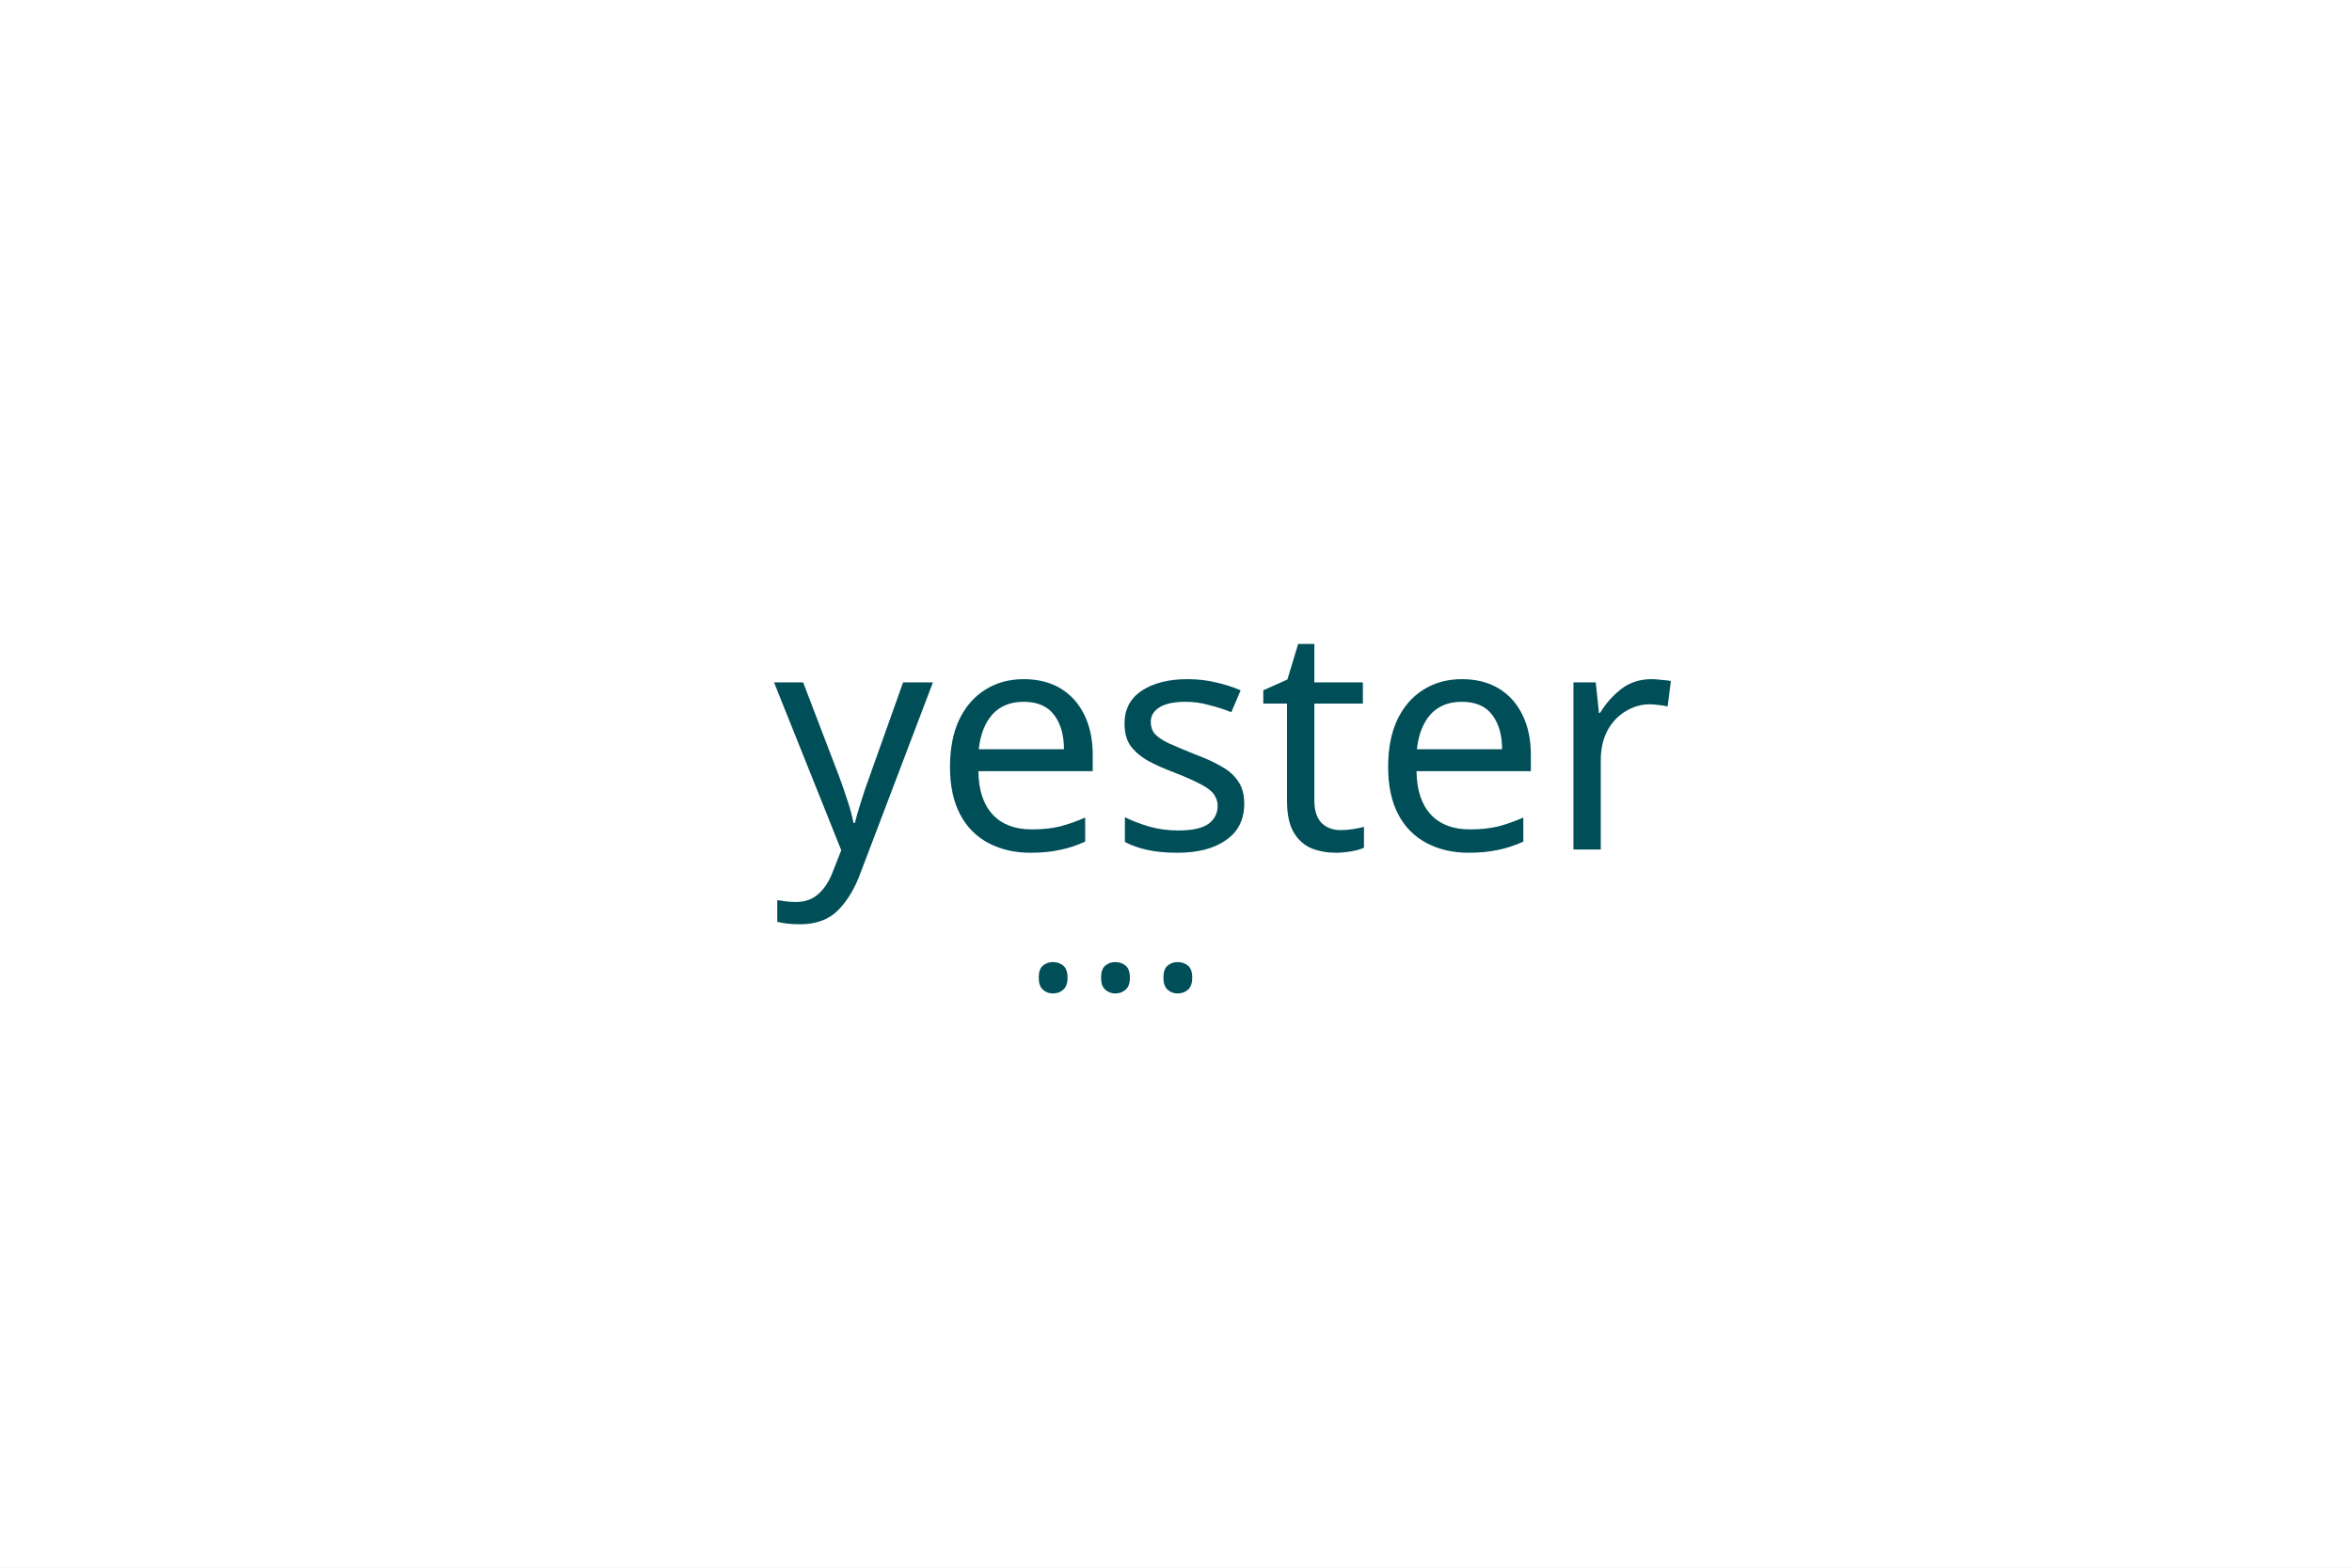
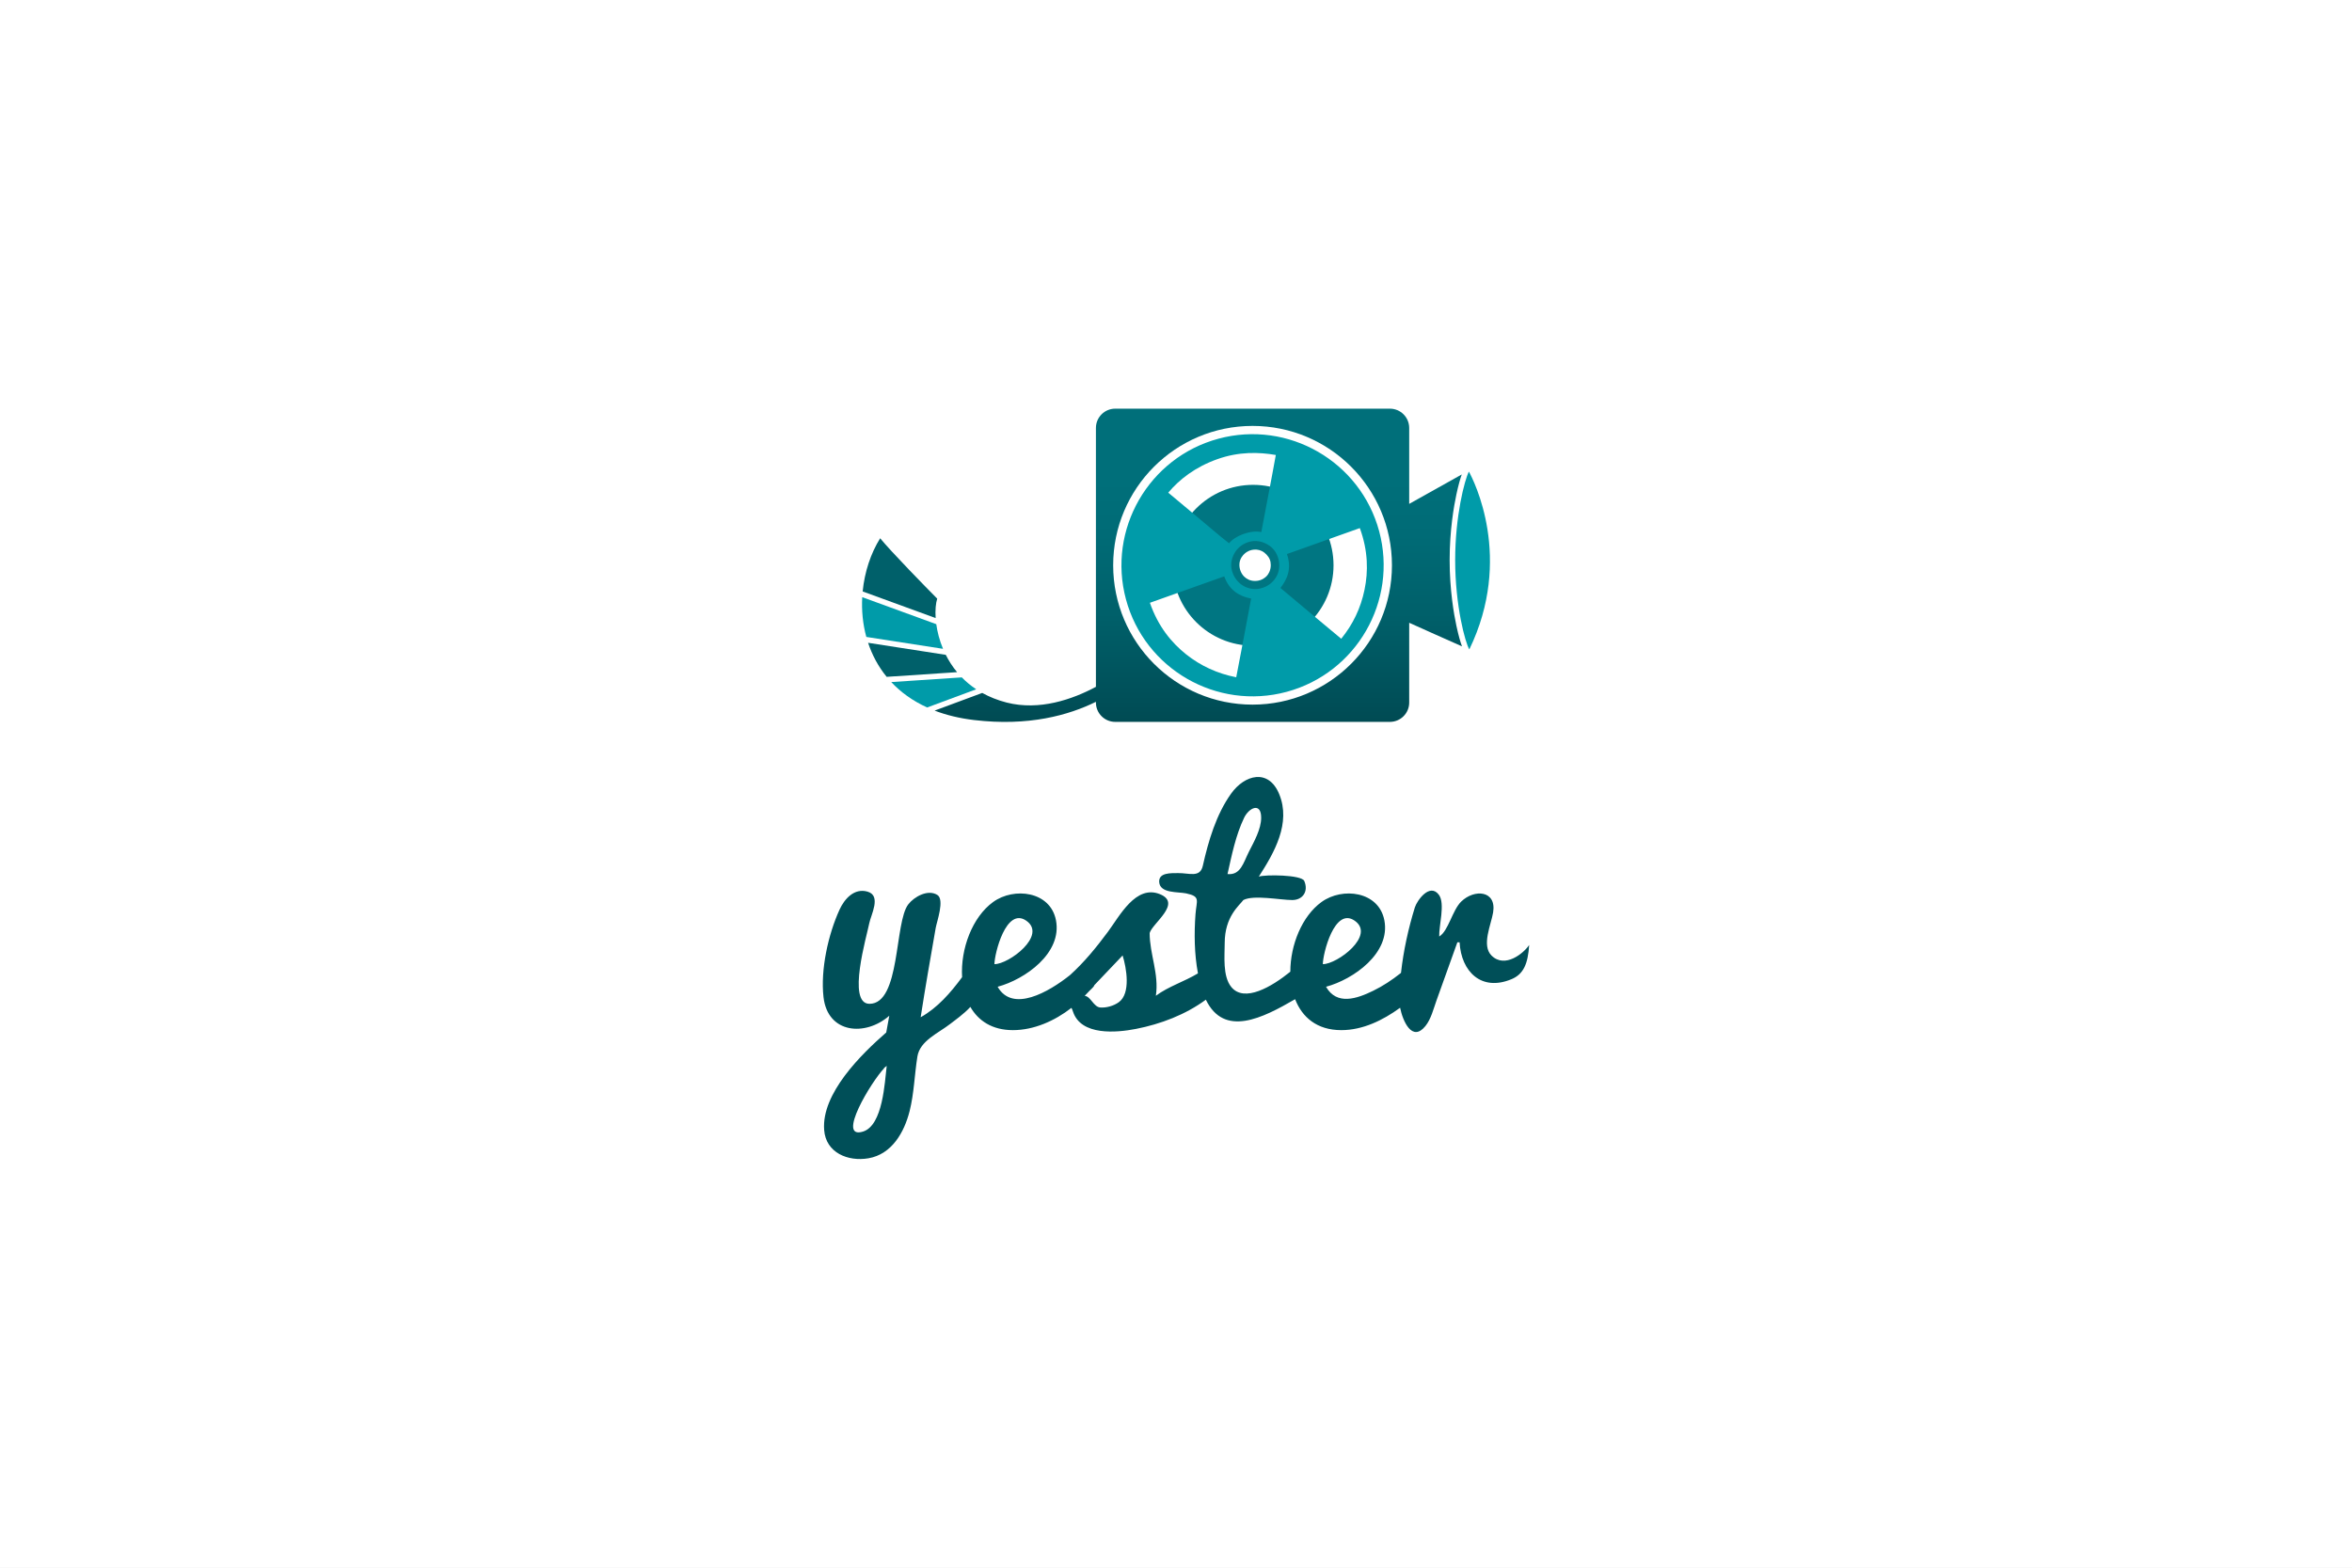
<svg xmlns="http://www.w3.org/2000/svg" xmlns:xlink="http://www.w3.org/1999/xlink" width="960" height="640" id="svg2" version="1.1">
  <defs id="defs4">
    <linearGradient id="linearGradient3006">
      <stop style="stop-color:#999999;stop-opacity:1;" offset="0" id="stop3008" />
      <stop style="stop-color:#ffffff;stop-opacity:1" offset="1" id="stop3010" />
    </linearGradient>
    <linearGradient xlink:href="#linearGradient3006" id="linearGradient3012" x1="-3.143" y1="-5.179" x2="-4.165" y2="-5.344" gradientUnits="userSpaceOnUse" />
    <linearGradient gradientTransform="matrix(0.9204577,0,0,0.7923052,-0.3082857,-1.079246)" xlink:href="#linearGradient3006-7" id="linearGradient3012-1" x1="-3.115" y1="-5.011" x2="-3.75" y2="-5.423" gradientUnits="userSpaceOnUse" />
    <linearGradient id="linearGradient3006-7">
      <stop style="stop-color:#d1dce2;stop-opacity:1" offset="0" id="stop3008-4" />
      <stop style="stop-color:#ffffff;stop-opacity:1" offset="1" id="stop3010-0" />
    </linearGradient>
    <linearGradient xlink:href="#linearGradient3180" id="linearGradient3066" gradientUnits="userSpaceOnUse" x1="107.076" y1="918.77" x2="22.476" y2="1086.455" />
    <linearGradient id="linearGradient3180">
      <stop style="stop-color:#d1dce2;stop-opacity:1" offset="0" id="stop3182" />
      <stop style="stop-color:#ffffff;stop-opacity:1" offset="1" id="stop3184" />
    </linearGradient>
    <linearGradient id="SVGID_1_" gradientUnits="userSpaceOnUse" x1="521.499" y1="442.962" x2="521.499" y2="207.45">
      <stop offset="0" style="stop-color:#004A52" id="stop14" />
      <stop offset="0.08" style="stop-color:#004E57" id="stop16" />
      <stop offset="0.456" style="stop-color:#00606A" id="stop18" />
      <stop offset="0.776" style="stop-color:#006B76" id="stop20" />
      <stop offset="1" style="stop-color:#006F7A" id="stop22" />
    </linearGradient>
    <linearGradient xlink:href="#linearGradient3180" id="linearGradient3062" gradientUnits="userSpaceOnUse" x1="107.076" y1="918.77" x2="22.476" y2="1086.455" />
    <linearGradient y2="1086.455" x2="22.476" y1="918.77" x1="107.076" gradientUnits="userSpaceOnUse" id="linearGradient3072" xlink:href="#linearGradient3180" />
    <linearGradient y2="1086.455" x2="22.476" y1="918.77" x1="107.076" gradientUnits="userSpaceOnUse" id="linearGradient3128" xlink:href="#linearGradient3180" />
+     <linearGradient id="SVGID_1_-1" gradientUnits="userSpaceOnUse" x1="521.499" y1="442.962" x2="521.499" y2="207.45">
+       <stop offset="0" style="stop-color:#004A52" id="stop14-7" />
+       <stop offset="0.08" style="stop-color:#004E57" id="stop16-4" />
+       <stop offset="0.456" style="stop-color:#00606A" id="stop18-0" />
+       <stop offset="0.776" style="stop-color:#006B76" id="stop20-9" />
+       <stop offset="1" style="stop-color:#006F7A" id="stop22-4" />
+     </linearGradient>
+     <linearGradient xlink:href="#SVGID_1_-1" id="linearGradient3086" gradientUnits="userSpaceOnUse" x1="521.499" y1="442.962" x2="521.499" y2="207.45" />
  </defs>
  <g id="layer1" transform="translate(0,-412.3622)">
    <g transform="matrix(1.25,0,0,-1.25,335,572.3622)" id="g2993">
      <g id="g3301" transform="translate(-1378.989,421.9899)">
        <rect style="fill:#ffffff;fill-opacity:1;stroke:none" id="rect3215" width="512" height="768" x="-805.99" y="1110.989" transform="matrix(0,1,1,0,0,0)" />
-         <g id="g3217" transform="matrix(2,0,0,2,815.5737,-553.6287)" style="fill:#004f58;fill-opacity:1">
-           <g style="fill:#004f58;fill-opacity:1" id="g3219" transform="matrix(96,0,0,96,592.209,374.9727)">
-             <g style="fill:#004f58;fill-opacity:1" transform="matrix(0.03912844,0,0,-0.03912844,-9.29836,-0.2109118)" id="g3221">
-               <text id="text3223" y="96.804" x="152.928" style="font-size:13.562px;font-style:normal;font-variant:normal;font-weight:normal;font-stretch:normal;text-align:start;line-height:125%;letter-spacing:0px;word-spacing:0px;writing-mode:lr-tb;text-anchor:start;fill:#004f58;fill-opacity:1;stroke:none;font-family:Pacifico;-inkscape-font-specification:Pacifico" xml:space="preserve">
-                 <tspan y="96.804" x="152.928" id="tspan3225">yester</tspan>
-               </text>
-             </g>
+       </g>
+       <g id="g3066" transform="translate(-578.9601,13.71428)">
+         <path id="path3" d="m 797.988,-197.793 c -3.338,3.319 -0.134,10.076 0.519,14.072 1.184,7.233 -6.109,7.725 -10.395,3.58 -2.946,-2.847 -4.203,-9.665 -7.203,-11.428 -0.138,3.441 1.998,10.76 -0.092,13.595 -2.981,4.045 -7.165,-1.837 -7.87,-4.117 -2.091,-6.754 -3.716,-14.089 -4.518,-21.347 -0.065,-0.055 -0.116,-0.105 -0.189,-0.162 -2.758,-2.194 -5.732,-4.156 -8.905,-5.704 -5.282,-2.578 -11.881,-4.857 -15.385,1.315 8.903,2.392 21.139,10.965 19.042,21.735 -1.847,9.481 -13.699,10.879 -20.503,5.957 -6.392,-4.622 -10.188,-14.033 -10.198,-22.765 -6.016,-4.893 -15.024,-10.232 -19.285,-4.989 -2.874,3.534 -2.141,10.18 -2.141,14.343 0,8.691 4.807,12.283 6.09,14.046 3.369,1.767 12.1,0 15.962,0 3.422,0 5.383,2.809 3.927,6.231 -0.876,2.052 -12.893,2.129 -14.845,1.414 5.056,7.83 10.577,17.465 6.657,26.957 -3.473,8.414 -11.26,6.39 -15.724,0.125 -4.863,-6.817 -7.397,-15.446 -9.211,-23.528 -0.911,-4.041 -4.445,-2.351 -8.086,-2.398 -2.294,-0.029 -6.386,0.216 -6.162,-2.945 0.272,-3.738 6.143,-3.131 8.765,-3.678 4.871,-1.017 3.42,-2.246 3.086,-6.838 -0.464,-6.342 -0.377,-12.97 0.803,-19.287 -4.456,-2.702 -9.578,-4.227 -13.742,-7.319 1.084,7.149 -2.028,13.54 -2.028,20.487 0.872,3.204 10.684,9.696 3.354,12.693 -7.879,3.205 -13.192,-7.192 -16.972,-12.275 -3.83,-5.151 -7.676,-9.892 -12.416,-14.172 -6.949,-5.536 -18.75,-12.328 -23.603,-3.793 8.909,2.392 21.144,10.965 19.043,21.735 -1.843,9.481 -13.699,10.879 -20.503,5.957 -6.83,-4.935 -10.698,-15.35 -10.145,-24.555 -3.754,-5.094 -8.026,-10.016 -13.53,-13.092 1.506,9.756 3.219,19.472 4.917,29.2 0.353,2.02 2.947,9.188 0.557,10.727 -3.08,1.977 -7.598,-0.561 -9.515,-3.056 -4.576,-5.862 -2.479,-32.484 -12.678,-32.484 -7.461,0 -0.83,22.307 -0.073,26.265 0.541,2.817 4.045,9.027 -0.537,10.365 -4.356,1.271 -7.557,-2.371 -9.151,-5.855 -3.719,-8.117 -6.259,-19.638 -5.244,-28.577 1.367,-12.04 13.763,-12.873 21.478,-6.093 -0.335,-1.826 -0.665,-3.646 -0.999,-5.47 -8.178,-7.131 -21.171,-19.908 -20.269,-31.817 0.538,-7.474 7.803,-10.419 14.472,-9.266 7.641,1.322 11.69,8.498 13.433,15.413 1.468,5.832 1.595,11.912 2.544,17.83 0.83,5.154 6.854,7.62 10.718,10.641 1.373,1.068 4.495,3.258 6.577,5.551 2.597,-4.518 7.111,-7.584 13.903,-7.584 6.803,0 13.614,2.997 19.104,7.277 0.161,-0.3 0.329,-0.704 0.503,-1.234 2.625,-7.953 14.237,-6.881 20.58,-5.639 8.006,1.56 16.191,4.66 22.803,9.543 5.996,-12.401 18.508,-6.019 29.146,0.158 2.271,-5.864 7.099,-10.105 15.089,-10.105 6.979,0 13.572,3.208 19.193,7.311 0.879,-4.371 3.929,-11.322 8.248,-5.996 1.844,2.263 2.64,5.589 3.619,8.323 2.279,6.351 4.555,12.703 6.83,19.048 0.243,0 0.485,0 0.727,0 0.522,-9.588 7.118,-16.131 16.929,-12.056 3.911,1.622 5.394,4.952 5.794,11.187 -1.723,-2.641 -7.92,-7.804 -12.296,-3.455 z m -80.804,44.962 c 1.618,3.373 5.586,5.186 5.586,0.053 0,-3.742 -2.342,-7.833 -3.979,-11.06 -1.834,-3.607 -2.685,-7.779 -7.011,-7.34 1.379,6.15 2.666,12.627 5.404,18.347 z M 592.786,-255.275 c -8.835,-2.77 2.651,16.3 6.938,20.744 -0.292,-0.164 -0.33,-0.087 0.776,0.699 -0.649,-5.281 -1.241,-19.391 -7.714,-21.443 z m 53.295,68.857 c 6.857,-4.778 -5.636,-14.187 -10.407,-14.187 0,3.353 3.788,18.803 10.407,14.187 z m 30.195,-26.615 c -1.637,-1.179 -4.033,-1.878 -6.054,-1.721 -2.159,0.169 -3.109,3.631 -5.075,3.804 0.222,0.233 0.445,0.464 0.661,0.699 1.283,1.425 2.278,2.069 2.505,2.805 3.069,3.23 6.143,6.457 9.216,9.684 1.256,-4.06 2.738,-12.397 -1.253,-15.271 z m 77.037,26.615 c 6.856,-4.778 -5.637,-14.187 -10.407,-14.187 0,3.353 3.787,18.803 10.407,14.187 z" style="fill:#004f58;fill-opacity:1" />
+         <g id="g5" transform="matrix(0.3387351,0,0,-0.3387351,525.5915,27.65237)">
+           <path id="path7" d="m 574.31,211.71 c -42.832,0 -77.547,34.718 -77.547,77.546 0,42.831 34.715,77.548 77.547,77.548 42.828,0 77.545,-34.718 77.545,-77.548 -10e-4,-42.827 -34.717,-77.546 -77.545,-77.546 z m 13.259,87.765 c -1.447,1.577 -4.62,4.297 -9.629,4.805 -0.612,0.062 -1.221,0.092 -1.81,0.092 -4.932,0 -8.309,-2.139 -10.438,-4.243 -0.304,-0.302 -0.581,-0.601 -0.84,-0.894 -0.974,-1.128 -4.131,-5.292 -3.676,-11.563 0.361,-4.934 3.392,-8.255 5.154,-9.791 1.968,-1.708 5.321,-3.739 10.134,-3.739 0.454,0 0.924,0.017 1.401,0.054 3.488,0.268 6.649,1.867 9.395,4.76 2.845,2.994 4.065,5.997 4.089,10.051 0.032,5.68 -2.64,9.218 -3.78,10.468 z" style="fill:#007682" />
+           <path id="path9" d="m 540.98,167.213 c -67.293,18.097 -107.319,87.572 -89.222,154.865 18.099,67.296 87.573,107.321 154.868,89.224 C 673.918,393.204 713.947,323.73 695.848,256.436 677.75,189.141 608.275,149.114 540.98,167.213 z m -1.198,19.763 c 20.926,-7.45 40.156,-6.873 56.438,-4.052 -4.45,24.885 -9.379,49.535 -13.972,74.35 -4.79,-1.157 -11.246,-0.327 -17.21,1.794 -5.676,2.025 -10.915,5.215 -13.864,8.98 -5.078,-3.806 -9.906,-7.987 -14.784,-12.049 -14.568,-12.141 -29.156,-24.609 -43.861,-36.745 10.751,-12.801 25.993,-24.711 47.253,-32.278 z m 18.308,210.133 c -0.085,0.029 -0.166,0.057 -0.251,0.088 -17.76,-3.501 -34.065,-10.861 -48.18,-22.151 -14.031,-11.221 -26.859,-26.728 -34.825,-49.61 23.89,-8.502 47.773,-17.002 71.663,-25.501 5.001,13.912 14.977,19.285 25.923,21.424 -4.64,25.313 -9.498,50.526 -14.33,75.75 z m 25.969,-86.282 0,0 c -0.004,0.002 -0.004,0.002 -0.004,0.002 -7.343,2.614 -14.076,1.124 -18.942,-1.629 -4.397,-2.483 -9.151,-7.367 -11.111,-14.491 -1.74,-6.303 -0.316,-12.334 2.317,-17 2.507,-4.431 6.607,-8.391 12.563,-10.511 0.624,-0.221 1.264,-0.423 1.926,-0.604 6.099,-1.658 11.673,-0.351 16.146,1.921 4.566,2.312 8.74,5.92 11.119,12.498 2.349,6.491 1.641,12.566 -0.208,16.958 -1.871,4.42 -5.566,9.098 -11.388,11.854 -0.813,0.383 -1.622,0.719 -2.418,1.002 z m 97.683,1.985 c -3.681,17.807 -11.138,33.351 -22.469,47.296 -19.566,-16.218 -39.04,-32.641 -58.567,-48.961 6.638,-8.741 11.058,-18.528 6.229,-32.722 23.424,-8.337 46.848,-16.674 70.271,-25.006 8.102,22.087 8.132,42.038 4.536,59.393 z" style="fill:#009ba9" />
+           <path id="path11" d="m 782.761,370.362 c 42.612,-88 4.204,-162.989 -0.42,-171.438 -4.146,8.037 -13.232,42.876 -13.232,85.344 -0.001,43.968 9.74,79.759 13.652,86.094 z" style="fill:#009ba9" />
+           <linearGradient y2="207.45" x2="521.499" y1="442.962" x1="521.499" gradientUnits="userSpaceOnUse" id="linearGradient3040">
+             <stop id="stop3042" style="stop-color:#004A52" offset="0" />
+             <stop id="stop3044" style="stop-color:#004E57" offset="0.08" />
+             <stop id="stop3046" style="stop-color:#00606A" offset="0.456" />
+             <stop id="stop3048" style="stop-color:#006B76" offset="0.776" />
+             <stop id="stop3050" style="stop-color:#006F7A" offset="1" />
+           </linearGradient>
+           <path id="path24" d="m 770.352,347.858 c -2.452,-11.375 -6.564,-34.764 -6.564,-63.59 0,-28.827 4.112,-52.214 6.564,-63.591 1.895,-8.774 3.611,-14.819 5.124,-18.981 l -50.675,28.368 v -73.18 c 0,-10.29 -8.339,-18.625 -18.622,-18.625 H 441.431 c -10.288,0 -18.625,8.336 -18.625,18.625 v 249.567 c -22.713,12.173 -54.53,23.231 -86.032,15.171 -8.888,-2.273 -16.68,-5.463 -23.555,-9.28 l -45.916,17.038 c 11.134,4.268 23.753,7.394 37.987,9.096 52.63,6.296 91.54,-4.729 117.516,-17.572 v 0.727 c 0,10.285 8.337,18.626 18.625,18.626 h 264.748 c 10.283,0 18.622,-8.341 18.622,-18.626 v -76.936 c 10.627,4.784 37.739,16.973 50.895,22.735 -1.567,-4.181 -3.358,-10.368 -5.344,-19.572 z m -196.55,75.762 c -74.202,0 -134.361,-60.157 -134.361,-134.364 0,-74.21 60.16,-134.363 134.361,-134.363 74.206,0 134.367,60.153 134.367,134.363 0,74.207 -60.161,134.364 -134.367,134.364 z" style="fill:url(#linearGradient3086)" />
+           <g id="g26">
+             <path id="path28" d="m 278.084,375.613 -74.901,-11.609 c 3.868,11.679 9.745,22.834 17.909,32.83 l 67.89,-4.511 c -4.428,-5.328 -8.02,-10.98 -10.898,-16.71 z" style="fill:#00606a" />
+             <path id="path30" d="m 269.814,321.41 c -9.978,-9.978 -45.233,-46.122 -54.99,-58.182 -9.042,14.469 -15.015,32.414 -16.866,51.268 l 70.353,25.667 c -0.52,-7.741 0.127,-14.325 1.503,-18.753 z" style="fill:#00606a" />
          </g>
-           <text transform="scale(1,-1)" id="text3227" y="31.878" x="314.561" style="font-size:37.98px;font-style:normal;font-variant:normal;font-weight:normal;font-stretch:normal;text-align:start;line-height:125%;letter-spacing:0px;word-spacing:0px;writing-mode:lr-tb;text-anchor:start;fill:#004f58;fill-opacity:1;stroke:none;font-family:Pacifico;-inkscape-font-specification:Pacifico" xml:space="preserve">
-             <tspan y="31.878" x="314.561" id="tspan3229">...</tspan>
-           </text>
+           <g id="g32">
+             <path id="path34" d="m 268.917,346.049 -71.378,-26.04 c -0.699,12.74 0.51,25.776 3.94,38.345 l 73.937,11.459 c -3.426,-8.185 -5.488,-16.341 -6.499,-23.764 z" style="fill:#009ba9" />
+             <path id="path36" d="m 293.523,397.357 -68.018,4.518 c 9.063,9.693 20.513,18.074 34.624,24.492 l 47.28,-17.546 c -5.243,-3.467 -9.851,-7.327 -13.886,-11.464 z" style="fill:#009ba9" />
+           </g>
        </g>
      </g>
    </g>
  </g>
</svg>
